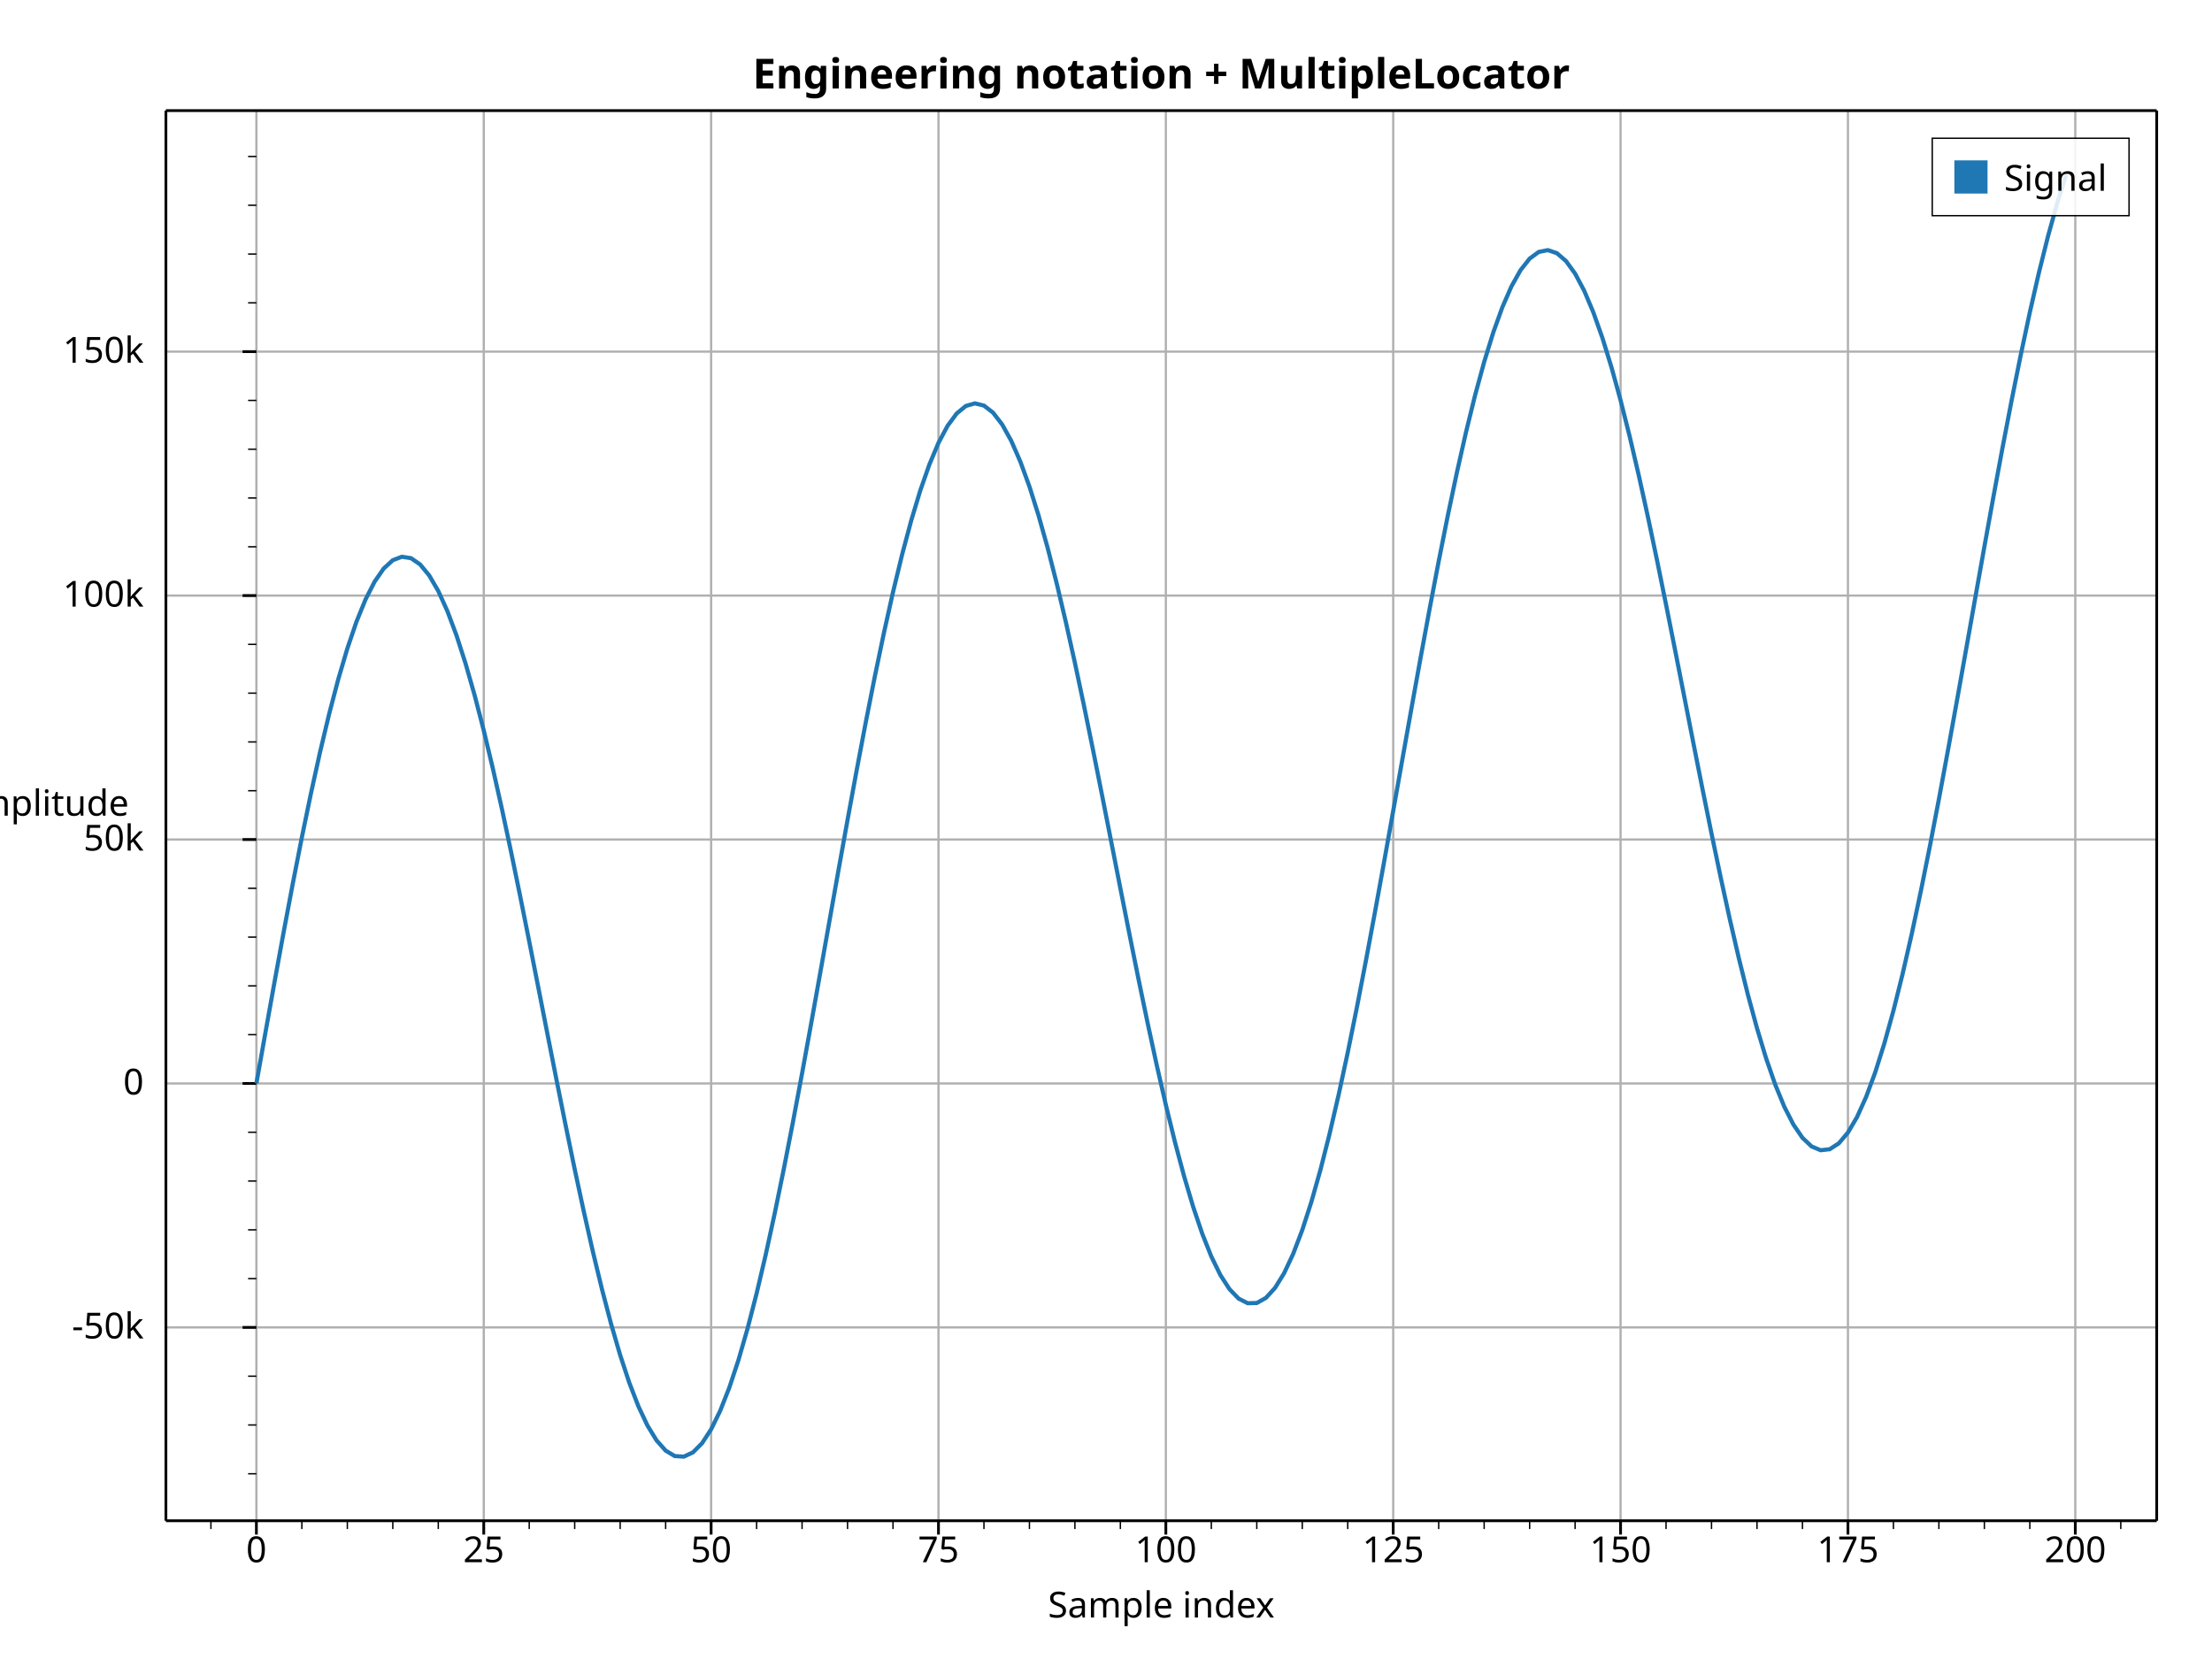
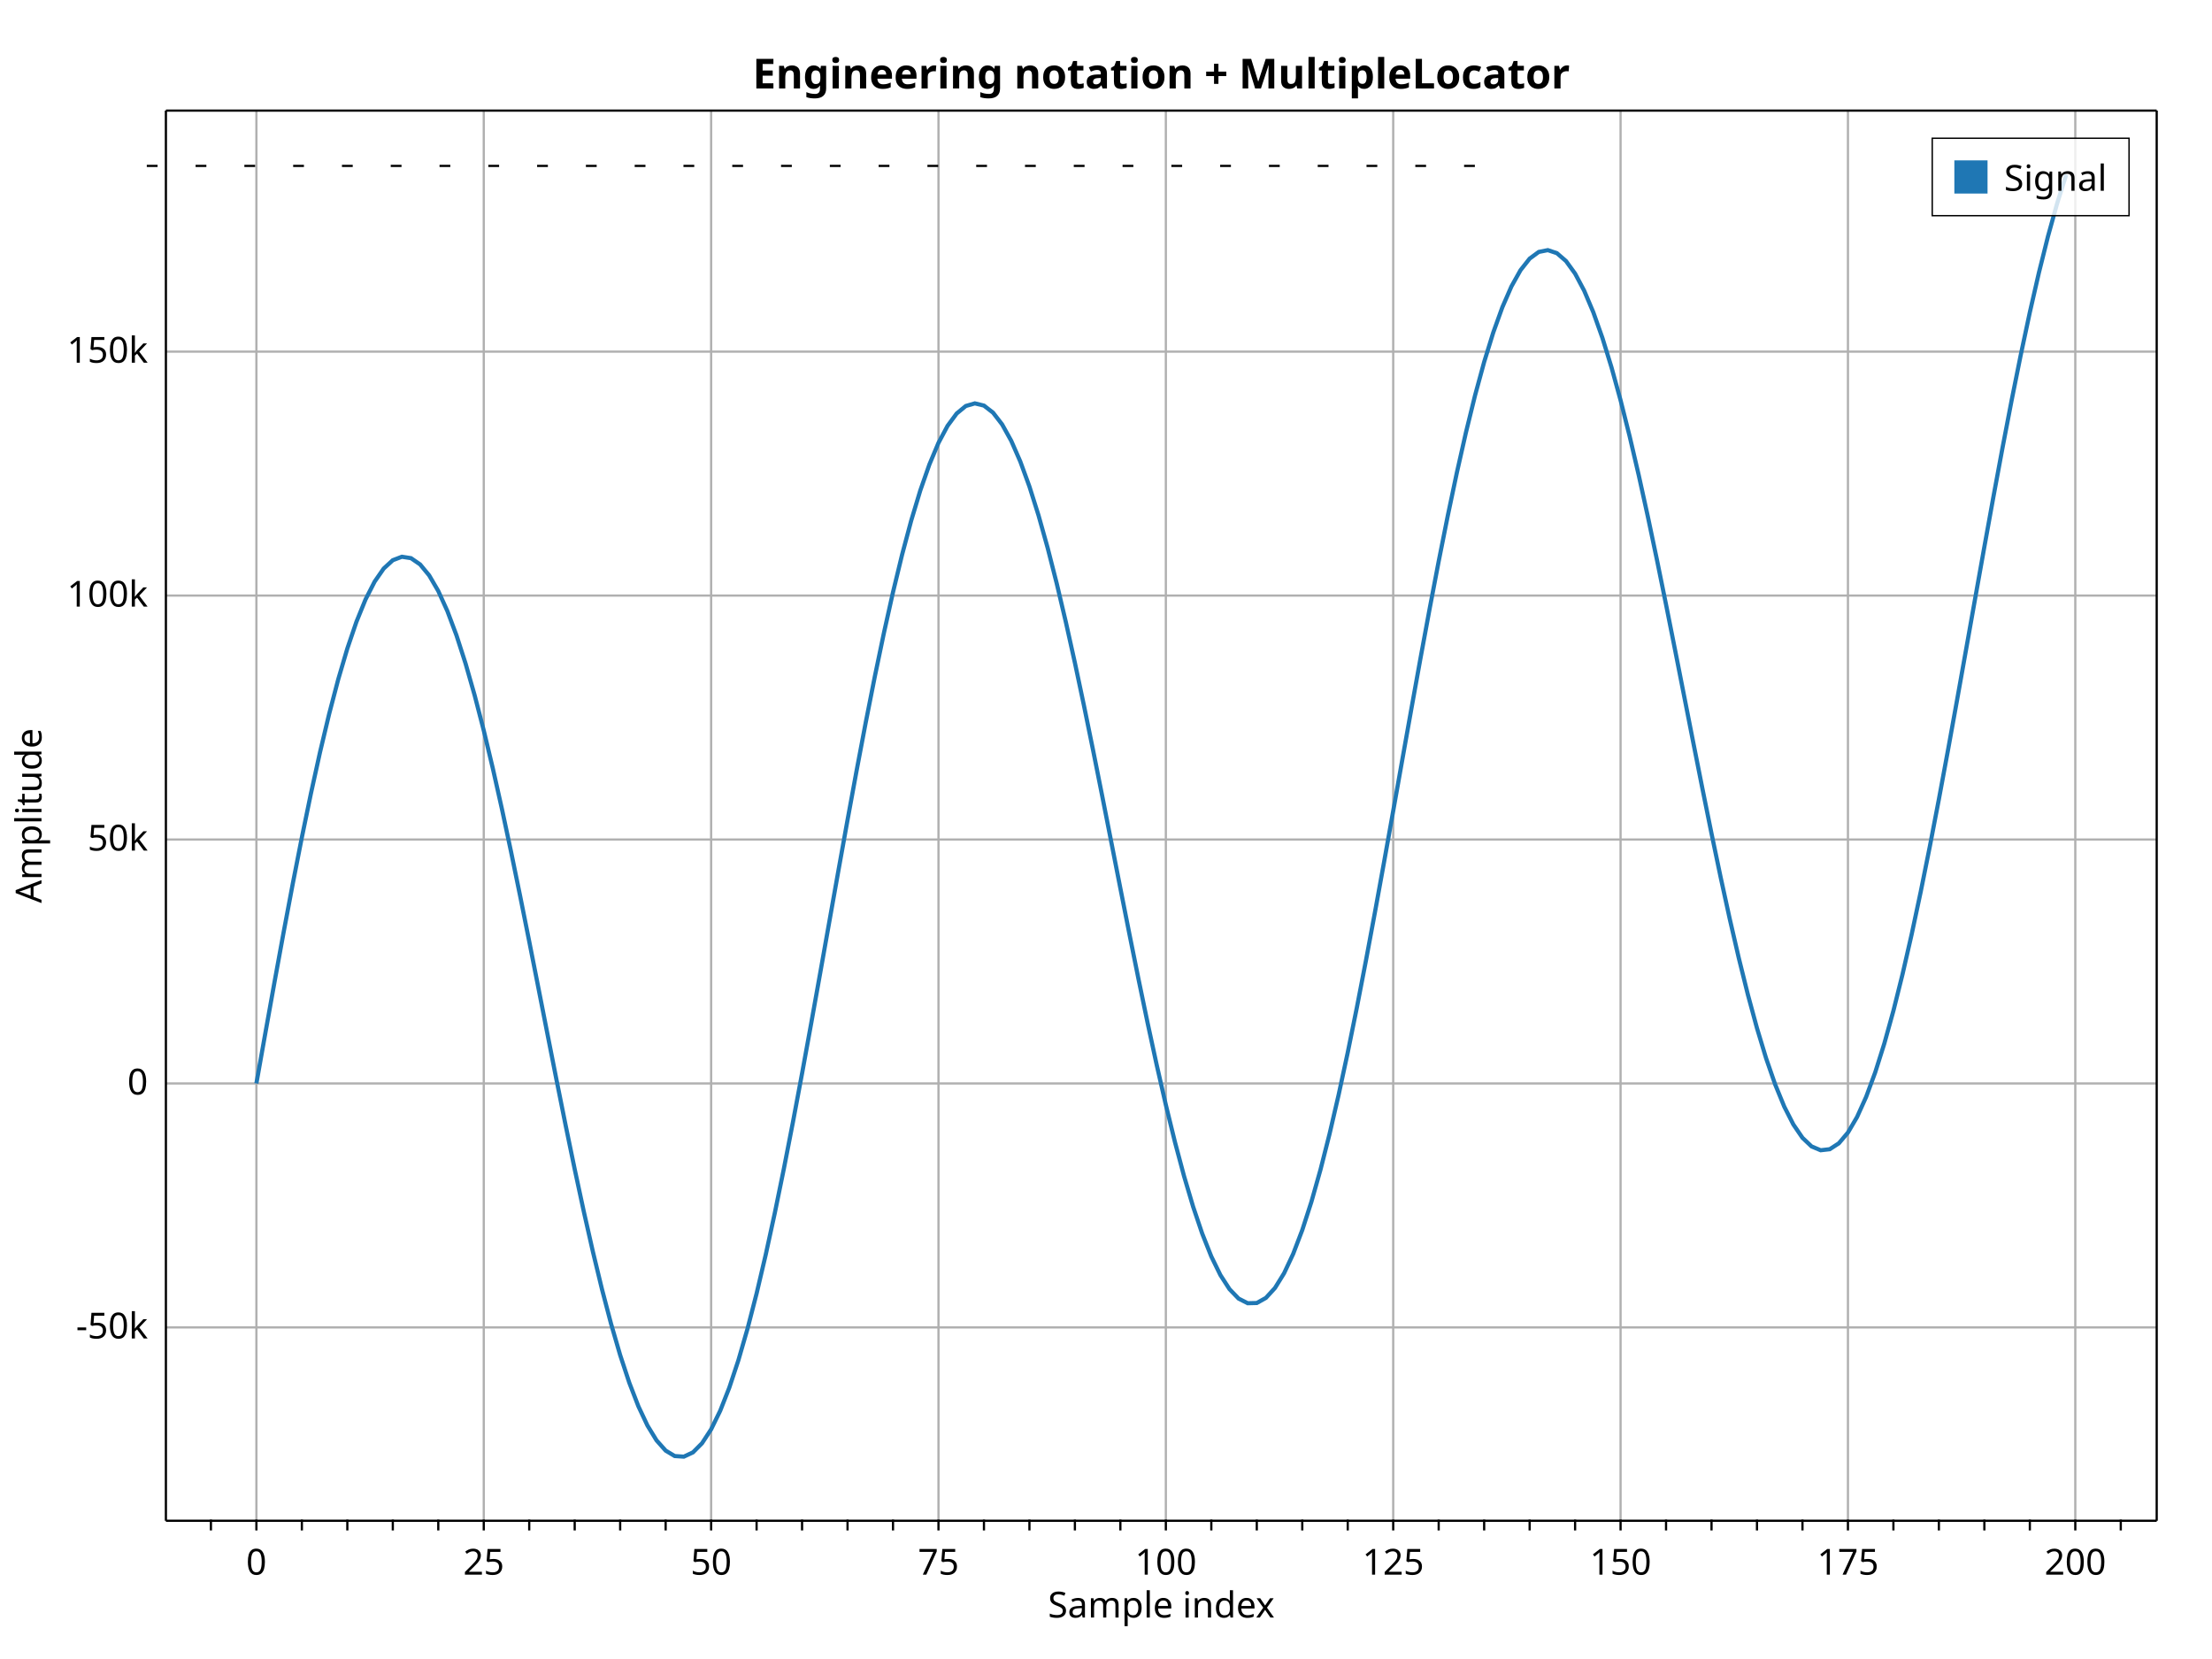
- <svg xmlns="http://www.w3.org/2000/svg" viewBox="0 0 800 600" width="800" height="600">
+ <svg xmlns="http://www.w3.org/2000/svg" viewBox="0 0 800 600" width="800" height="600" role="img" aria-labelledby="chart-title">
  <rect x="0" y="0" width="800" height="600" fill="#FFFFFF" />
  <rect x="60" y="40" width="720" height="510" fill="#FFFFFF" />
  <line x1="92.727" y1="40" x2="92.727" y2="550" stroke="#B0B0B0" stroke-width="0.8" />
  <line x1="174.957" y1="40" x2="174.957" y2="550" stroke="#B0B0B0" stroke-width="0.8" />
  <line x1="257.186" y1="40" x2="257.186" y2="550" stroke="#B0B0B0" stroke-width="0.8" />
  <line x1="339.415" y1="40" x2="339.415" y2="550" stroke="#B0B0B0" stroke-width="0.8" />
  <line x1="421.645" y1="40" x2="421.645" y2="550" stroke="#B0B0B0" stroke-width="0.8" />
  <line x1="503.874" y1="40" x2="503.874" y2="550" stroke="#B0B0B0" stroke-width="0.8" />
  <line x1="586.103" y1="40" x2="586.103" y2="550" stroke="#B0B0B0" stroke-width="0.8" />
  <line x1="668.333" y1="40" x2="668.333" y2="550" stroke="#B0B0B0" stroke-width="0.8" />
  <line x1="750.562" y1="40" x2="750.562" y2="550" stroke="#B0B0B0" stroke-width="0.8" />
  <line x1="60" y1="480.072" x2="780" y2="480.072" stroke="#B0B0B0" stroke-width="0.8" />
  <line x1="60" y1="391.847" x2="780" y2="391.847" stroke="#B0B0B0" stroke-width="0.8" />
  <line x1="60" y1="303.621" x2="780" y2="303.621" stroke="#B0B0B0" stroke-width="0.8" />
  <line x1="60" y1="215.396" x2="780" y2="215.396" stroke="#B0B0B0" stroke-width="0.8" />
  <line x1="60" y1="127.171" x2="780" y2="127.171" stroke="#B0B0B0" stroke-width="0.8" />
-   <line x1="92.727" y1="550" x2="92.727" y2="555" stroke="#000000" stroke-width="1" />
-   <text x="92.727" y="565" font-family="sans-serif" font-size="13" text-anchor="middle" fill="#000000">0</text>
-   <line x1="174.957" y1="550" x2="174.957" y2="555" stroke="#000000" stroke-width="1" />
-   <text x="174.957" y="565" font-family="sans-serif" font-size="13" text-anchor="middle" fill="#000000">25</text>
-   <line x1="257.186" y1="550" x2="257.186" y2="555" stroke="#000000" stroke-width="1" />
-   <text x="257.186" y="565" font-family="sans-serif" font-size="13" text-anchor="middle" fill="#000000">50</text>
-   <line x1="339.415" y1="550" x2="339.415" y2="555" stroke="#000000" stroke-width="1" />
-   <text x="339.415" y="565" font-family="sans-serif" font-size="13" text-anchor="middle" fill="#000000">75</text>
-   <line x1="421.645" y1="550" x2="421.645" y2="555" stroke="#000000" stroke-width="1" />
-   <text x="421.645" y="565" font-family="sans-serif" font-size="13" text-anchor="middle" fill="#000000">100</text>
-   <line x1="503.874" y1="550" x2="503.874" y2="555" stroke="#000000" stroke-width="1" />
-   <text x="503.874" y="565" font-family="sans-serif" font-size="13" text-anchor="middle" fill="#000000">125</text>
-   <line x1="586.103" y1="550" x2="586.103" y2="555" stroke="#000000" stroke-width="1" />
-   <text x="586.103" y="565" font-family="sans-serif" font-size="13" text-anchor="middle" fill="#000000">150</text>
-   <line x1="668.333" y1="550" x2="668.333" y2="555" stroke="#000000" stroke-width="1" />
-   <text x="668.333" y="565" font-family="sans-serif" font-size="13" text-anchor="middle" fill="#000000">175</text>
-   <line x1="750.562" y1="550" x2="750.562" y2="555" stroke="#000000" stroke-width="1" />
-   <text x="750.562" y="565" font-family="sans-serif" font-size="13" text-anchor="middle" fill="#000000">200</text>
-   <line x1="76.281" y1="550" x2="76.281" y2="553" stroke="#000000" stroke-width="0.5" />
-   <line x1="109.173" y1="550" x2="109.173" y2="553" stroke="#000000" stroke-width="0.5" />
-   <line x1="125.619" y1="550" x2="125.619" y2="553" stroke="#000000" stroke-width="0.5" />
-   <line x1="142.065" y1="550" x2="142.065" y2="553" stroke="#000000" stroke-width="0.5" />
-   <line x1="158.511" y1="550" x2="158.511" y2="553" stroke="#000000" stroke-width="0.5" />
-   <line x1="191.402" y1="550" x2="191.402" y2="553" stroke="#000000" stroke-width="0.5" />
-   <line x1="207.848" y1="550" x2="207.848" y2="553" stroke="#000000" stroke-width="0.5" />
-   <line x1="224.294" y1="550" x2="224.294" y2="553" stroke="#000000" stroke-width="0.5" />
-   <line x1="240.74" y1="550" x2="240.74" y2="553" stroke="#000000" stroke-width="0.5" />
-   <line x1="273.632" y1="550" x2="273.632" y2="553" stroke="#000000" stroke-width="0.5" />
-   <line x1="290.078" y1="550" x2="290.078" y2="553" stroke="#000000" stroke-width="0.5" />
-   <line x1="306.524" y1="550" x2="306.524" y2="553" stroke="#000000" stroke-width="0.5" />
-   <line x1="322.969" y1="550" x2="322.969" y2="553" stroke="#000000" stroke-width="0.5" />
-   <line x1="355.861" y1="550" x2="355.861" y2="553" stroke="#000000" stroke-width="0.5" />
-   <line x1="372.307" y1="550" x2="372.307" y2="553" stroke="#000000" stroke-width="0.5" />
-   <line x1="388.753" y1="550" x2="388.753" y2="553" stroke="#000000" stroke-width="0.5" />
-   <line x1="405.199" y1="550" x2="405.199" y2="553" stroke="#000000" stroke-width="0.5" />
-   <line x1="438.09" y1="550" x2="438.09" y2="553" stroke="#000000" stroke-width="0.5" />
-   <line x1="454.536" y1="550" x2="454.536" y2="553" stroke="#000000" stroke-width="0.5" />
-   <line x1="470.982" y1="550" x2="470.982" y2="553" stroke="#000000" stroke-width="0.5" />
-   <line x1="487.428" y1="550" x2="487.428" y2="553" stroke="#000000" stroke-width="0.5" />
-   <line x1="520.32" y1="550" x2="520.32" y2="553" stroke="#000000" stroke-width="0.5" />
-   <line x1="536.766" y1="550" x2="536.766" y2="553" stroke="#000000" stroke-width="0.5" />
-   <line x1="553.212" y1="550" x2="553.212" y2="553" stroke="#000000" stroke-width="0.5" />
-   <line x1="569.657" y1="550" x2="569.657" y2="553" stroke="#000000" stroke-width="0.5" />
-   <line x1="602.549" y1="550" x2="602.549" y2="553" stroke="#000000" stroke-width="0.5" />
-   <line x1="618.995" y1="550" x2="618.995" y2="553" stroke="#000000" stroke-width="0.5" />
-   <line x1="635.441" y1="550" x2="635.441" y2="553" stroke="#000000" stroke-width="0.5" />
-   <line x1="651.887" y1="550" x2="651.887" y2="553" stroke="#000000" stroke-width="0.5" />
-   <line x1="684.778" y1="550" x2="684.778" y2="553" stroke="#000000" stroke-width="0.5" />
-   <line x1="701.224" y1="550" x2="701.224" y2="553" stroke="#000000" stroke-width="0.5" />
-   <line x1="717.67" y1="550" x2="717.67" y2="553" stroke="#000000" stroke-width="0.5" />
-   <line x1="734.116" y1="550" x2="734.116" y2="553" stroke="#000000" stroke-width="0.5" />
-   <line x1="767.008" y1="550" x2="767.008" y2="553" stroke="#000000" stroke-width="0.5" />
-   <line x1="87.727" y1="480.072" x2="92.727" y2="480.072" stroke="#000000" stroke-width="1" />
-   <text x="52" y="484.072" font-family="sans-serif" font-size="13" text-anchor="end" fill="#000000">-50k</text>
-   <line x1="87.727" y1="391.847" x2="92.727" y2="391.847" stroke="#000000" stroke-width="1" />
-   <text x="52" y="395.847" font-family="sans-serif" font-size="13" text-anchor="end" fill="#000000">0</text>
-   <line x1="87.727" y1="303.621" x2="92.727" y2="303.621" stroke="#000000" stroke-width="1" />
-   <text x="52" y="307.621" font-family="sans-serif" font-size="13" text-anchor="end" fill="#000000">50k</text>
-   <line x1="87.727" y1="215.396" x2="92.727" y2="215.396" stroke="#000000" stroke-width="1" />
-   <text x="52" y="219.396" font-family="sans-serif" font-size="13" text-anchor="end" fill="#000000">100k</text>
-   <line x1="87.727" y1="127.171" x2="92.727" y2="127.171" stroke="#000000" stroke-width="1" />
-   <text x="52" y="131.171" font-family="sans-serif" font-size="13" text-anchor="end" fill="#000000">150k</text>
-   <line x1="89.727" y1="533.008" x2="92.727" y2="533.008" stroke="#000000" stroke-width="0.5" />
-   <line x1="89.727" y1="515.362" x2="92.727" y2="515.362" stroke="#000000" stroke-width="0.5" />
-   <line x1="89.727" y1="497.717" x2="92.727" y2="497.717" stroke="#000000" stroke-width="0.5" />
-   <line x1="89.727" y1="462.427" x2="92.727" y2="462.427" stroke="#000000" stroke-width="0.5" />
-   <line x1="89.727" y1="444.782" x2="92.727" y2="444.782" stroke="#000000" stroke-width="0.5" />
-   <line x1="89.727" y1="427.137" x2="92.727" y2="427.137" stroke="#000000" stroke-width="0.5" />
-   <line x1="89.727" y1="409.492" x2="92.727" y2="409.492" stroke="#000000" stroke-width="0.5" />
-   <line x1="89.727" y1="374.202" x2="92.727" y2="374.202" stroke="#000000" stroke-width="0.5" />
-   <line x1="89.727" y1="356.557" x2="92.727" y2="356.557" stroke="#000000" stroke-width="0.5" />
-   <line x1="89.727" y1="338.912" x2="92.727" y2="338.912" stroke="#000000" stroke-width="0.5" />
-   <line x1="89.727" y1="321.267" x2="92.727" y2="321.267" stroke="#000000" stroke-width="0.5" />
-   <line x1="89.727" y1="285.976" x2="92.727" y2="285.976" stroke="#000000" stroke-width="0.5" />
-   <line x1="89.727" y1="268.331" x2="92.727" y2="268.331" stroke="#000000" stroke-width="0.5" />
-   <line x1="89.727" y1="250.686" x2="92.727" y2="250.686" stroke="#000000" stroke-width="0.5" />
-   <line x1="89.727" y1="233.041" x2="92.727" y2="233.041" stroke="#000000" stroke-width="0.5" />
-   <line x1="89.727" y1="197.751" x2="92.727" y2="197.751" stroke="#000000" stroke-width="0.5" />
-   <line x1="89.727" y1="180.106" x2="92.727" y2="180.106" stroke="#000000" stroke-width="0.5" />
-   <line x1="89.727" y1="162.461" x2="92.727" y2="162.461" stroke="#000000" stroke-width="0.5" />
-   <line x1="89.727" y1="144.816" x2="92.727" y2="144.816" stroke="#000000" stroke-width="0.5" />
-   <line x1="89.727" y1="109.526" x2="92.727" y2="109.526" stroke="#000000" stroke-width="0.5" />
-   <line x1="89.727" y1="91.88" x2="92.727" y2="91.88" stroke="#000000" stroke-width="0.5" />
-   <line x1="89.727" y1="74.235" x2="92.727" y2="74.235" stroke="#000000" stroke-width="0.5" />
-   <line x1="89.727" y1="56.59" x2="92.727" y2="56.59" stroke="#000000" stroke-width="0.5" />
-   <polyline points="92.727,391.847 96.016,373.349 99.306,355.027 102.595,337.055 105.884,319.605 109.173,302.841 112.462,286.922 115.751,271.998 119.041,258.211 122.33,245.688 125.619,234.546 128.908,224.888 132.197,216.801 135.487,210.357 138.776,205.612 142.065,202.604 145.354,201.355 148.643,201.868 151.932,204.13 155.222,208.109 158.511,213.756 161.8,221.006 165.089,229.777 168.378,239.975 171.667,251.487 174.957,264.19 178.246,277.948 181.535,292.614 184.824,308.035 188.113,324.046 191.402,340.479 194.692,357.16 197.981,373.915 201.27,390.567 204.559,406.941 207.848,422.864 211.138,438.169 214.427,452.693 217.716,466.284 221.005,478.796 224.294,490.095 227.583,500.06 230.873,508.582 234.162,515.568 237.451,520.939 240.74,524.631 244.029,526.601 247.318,526.818 250.608,525.273 253.897,521.971 257.186,516.937 260.475,510.213 263.764,501.856 267.053,491.942 270.343,480.56 273.632,467.816 276.921,453.828 280.21,438.727 283.499,422.656 286.788,405.765 290.078,388.215 293.367,370.172 296.656,351.808 299.945,333.298 303.234,314.817 306.524,296.542 309.813,278.646 313.102,261.3 316.391,244.667 319.68,228.905 322.969,214.163 326.259,200.58 329.548,188.281 332.837,177.382 336.126,167.982 339.415,160.167 342.704,154.005 345.994,149.55 349.283,146.837 352.572,145.885 355.861,146.693 359.15,149.246 362.439,153.509 365.729,159.431 369.018,166.943 372.307,175.962 375.596,186.388 378.885,198.109 382.175,210.999 385.464,224.921 388.753,239.725 392.042,255.257 395.331,271.35 398.62,287.837 401.91,304.543 405.199,321.293 408.488,337.911 411.777,354.221 415.066,370.052 418.355,385.236 421.645,399.614 424.934,413.033 428.223,425.35 431.512,436.433 434.801,446.163 438.09,454.433 441.38,461.152 444.669,466.245 447.958,469.65 451.247,471.327 454.536,471.248 457.825,469.406 461.115,465.811 464.404,460.49 467.693,453.486 470.982,444.862 474.271,434.694 477.561,423.076 480.85,410.114 484.139,395.929 487.428,380.655 490.717,364.435 494.006,347.422 497.296,329.777 500.585,311.668 503.874,293.268 507.163,274.75 510.452,256.292 513.741,238.068 517.031,220.253 520.32,203.015 523.609,186.518 526.898,170.917 530.187,156.361 533.476,142.985 536.766,130.914 540.055,120.261 543.344,111.122 546.633,103.58 549.922,97.702 553.212,93.538 556.501,91.12 559.79,90.464 563.079,91.568 566.368,94.411 569.657,98.957 572.947,105.151 576.236,112.923 579.525,122.186 582.814,132.838 586.103,144.765 589.392,157.838 592.682,171.919 595.971,186.857 599.26,202.494 602.549,218.666 605.838,235.202 609.127,251.928 612.417,268.668 615.706,285.246 618.995,301.487 622.284,317.221 625.573,332.281 628.862,346.508 632.152,359.752 635.441,371.87 638.73,382.734 642.019,392.225 645.308,400.24 648.598,406.691 651.887,411.503 655.176,414.62 658.465,416.003 661.754,415.628 665.043,413.49 668.333,409.602 671.622,403.995 674.911,396.714 678.2,387.824 681.489,377.406 684.778,365.553 688.068,352.377 691.357,338 694.646,322.556 697.935,306.192 701.224,289.061 704.513,271.326 707.803,253.156 711.092,234.724 714.381,216.204 717.67,197.773 720.959,179.606 724.249,161.876 727.538,144.751 730.827,128.394 734.116,112.959 737.405,98.592 740.694,85.427 743.984,73.587 747.273,63.182" fill="none" stroke="#1F77B4" stroke-width="1.5" />
-   <g class="spine">
-     <line x1="60" y1="550" x2="780" y2="550" stroke="#000000" stroke-width="1" />
+   <line x1="92.727" y1="549.6" x2="92.727" y2="553.5" stroke="#000000" stroke-width="0.8" />
+   <text x="92.727" y="569.5" font-family="sans-serif" font-size="13" text-anchor="middle" fill="#000000">0</text>
+   <line x1="174.957" y1="549.6" x2="174.957" y2="553.5" stroke="#000000" stroke-width="0.8" />
+   <text x="174.957" y="569.5" font-family="sans-serif" font-size="13" text-anchor="middle" fill="#000000">25</text>
+   <line x1="257.186" y1="549.6" x2="257.186" y2="553.5" stroke="#000000" stroke-width="0.8" />
+   <text x="257.186" y="569.5" font-family="sans-serif" font-size="13" text-anchor="middle" fill="#000000">50</text>
+   <line x1="339.415" y1="549.6" x2="339.415" y2="553.5" stroke="#000000" stroke-width="0.8" />
+   <text x="339.415" y="569.5" font-family="sans-serif" font-size="13" text-anchor="middle" fill="#000000">75</text>
+   <line x1="421.645" y1="549.6" x2="421.645" y2="553.5" stroke="#000000" stroke-width="0.8" />
+   <text x="421.645" y="569.5" font-family="sans-serif" font-size="13" text-anchor="middle" fill="#000000">100</text>
+   <line x1="503.874" y1="549.6" x2="503.874" y2="553.5" stroke="#000000" stroke-width="0.8" />
+   <text x="503.874" y="569.5" font-family="sans-serif" font-size="13" text-anchor="middle" fill="#000000">125</text>
+   <line x1="586.103" y1="549.6" x2="586.103" y2="553.5" stroke="#000000" stroke-width="0.8" />
+   <text x="586.103" y="569.5" font-family="sans-serif" font-size="13" text-anchor="middle" fill="#000000">150</text>
+   <line x1="668.333" y1="549.6" x2="668.333" y2="553.5" stroke="#000000" stroke-width="0.8" />
+   <text x="668.333" y="569.5" font-family="sans-serif" font-size="13" text-anchor="middle" fill="#000000">175</text>
+   <line x1="750.562" y1="549.6" x2="750.562" y2="553.5" stroke="#000000" stroke-width="0.8" />
+   <text x="750.562" y="569.5" font-family="sans-serif" font-size="13" text-anchor="middle" fill="#000000">200</text>
+   <line x1="76.281" y1="549.6" x2="76.281" y2="553.5" stroke="#000000" stroke-width="0.8" />
+   <line x1="109.173" y1="549.6" x2="109.173" y2="553.5" stroke="#000000" stroke-width="0.8" />
+   <line x1="125.619" y1="549.6" x2="125.619" y2="553.5" stroke="#000000" stroke-width="0.8" />
+   <line x1="142.065" y1="549.6" x2="142.065" y2="553.5" stroke="#000000" stroke-width="0.8" />
+   <line x1="158.511" y1="549.6" x2="158.511" y2="553.5" stroke="#000000" stroke-width="0.8" />
+   <line x1="191.402" y1="549.6" x2="191.402" y2="553.5" stroke="#000000" stroke-width="0.8" />
+   <line x1="207.848" y1="549.6" x2="207.848" y2="553.5" stroke="#000000" stroke-width="0.8" />
+   <line x1="224.294" y1="549.6" x2="224.294" y2="553.5" stroke="#000000" stroke-width="0.8" />
+   <line x1="240.74" y1="549.6" x2="240.74" y2="553.5" stroke="#000000" stroke-width="0.8" />
+   <line x1="273.632" y1="549.6" x2="273.632" y2="553.5" stroke="#000000" stroke-width="0.8" />
+   <line x1="290.078" y1="549.6" x2="290.078" y2="553.5" stroke="#000000" stroke-width="0.8" />
+   <line x1="306.524" y1="549.6" x2="306.524" y2="553.5" stroke="#000000" stroke-width="0.8" />
+   <line x1="322.969" y1="549.6" x2="322.969" y2="553.5" stroke="#000000" stroke-width="0.8" />
+   <line x1="355.861" y1="549.6" x2="355.861" y2="553.5" stroke="#000000" stroke-width="0.8" />
+   <line x1="372.307" y1="549.6" x2="372.307" y2="553.5" stroke="#000000" stroke-width="0.8" />
+   <line x1="388.753" y1="549.6" x2="388.753" y2="553.5" stroke="#000000" stroke-width="0.8" />
+   <line x1="405.199" y1="549.6" x2="405.199" y2="553.5" stroke="#000000" stroke-width="0.8" />
+   <line x1="438.09" y1="549.6" x2="438.09" y2="553.5" stroke="#000000" stroke-width="0.8" />
+   <line x1="454.536" y1="549.6" x2="454.536" y2="553.5" stroke="#000000" stroke-width="0.8" />
+   <line x1="470.982" y1="549.6" x2="470.982" y2="553.5" stroke="#000000" stroke-width="0.8" />
+   <line x1="487.428" y1="549.6" x2="487.428" y2="553.5" stroke="#000000" stroke-width="0.8" />
+   <line x1="520.32" y1="549.6" x2="520.32" y2="553.5" stroke="#000000" stroke-width="0.8" />
+   <line x1="536.766" y1="549.6" x2="536.766" y2="553.5" stroke="#000000" stroke-width="0.8" />
+   <line x1="553.212" y1="549.6" x2="553.212" y2="553.5" stroke="#000000" stroke-width="0.8" />
+   <line x1="569.657" y1="549.6" x2="569.657" y2="553.5" stroke="#000000" stroke-width="0.8" />
+   <line x1="602.549" y1="549.6" x2="602.549" y2="553.5" stroke="#000000" stroke-width="0.8" />
+   <line x1="618.995" y1="549.6" x2="618.995" y2="553.5" stroke="#000000" stroke-width="0.8" />
+   <line x1="635.441" y1="549.6" x2="635.441" y2="553.5" stroke="#000000" stroke-width="0.8" />
+   <line x1="651.887" y1="549.6" x2="651.887" y2="553.5" stroke="#000000" stroke-width="0.8" />
+   <line x1="684.778" y1="549.6" x2="684.778" y2="553.5" stroke="#000000" stroke-width="0.8" />
+   <line x1="701.224" y1="549.6" x2="701.224" y2="553.5" stroke="#000000" stroke-width="0.8" />
+   <line x1="717.67" y1="549.6" x2="717.67" y2="553.5" stroke="#000000" stroke-width="0.8" />
+   <line x1="734.116" y1="549.6" x2="734.116" y2="553.5" stroke="#000000" stroke-width="0.8" />
+   <line x1="767.008" y1="549.6" x2="767.008" y2="553.5" stroke="#000000" stroke-width="0.8" />
+   <line x1="476.572" y1="60" x2="480.472" y2="60" stroke="#000000" stroke-width="0.8" />
+   <text x="53.5" y="484.072" font-family="sans-serif" font-size="13" text-anchor="end" fill="#000000">-50k</text>
+   <line x1="388.347" y1="60" x2="392.247" y2="60" stroke="#000000" stroke-width="0.8" />
+   <text x="53.5" y="395.847" font-family="sans-serif" font-size="13" text-anchor="end" fill="#000000">0</text>
+   <line x1="300.121" y1="60" x2="304.021" y2="60" stroke="#000000" stroke-width="0.8" />
+   <text x="53.5" y="307.621" font-family="sans-serif" font-size="13" text-anchor="end" fill="#000000">50k</text>
+   <line x1="211.896" y1="60" x2="215.796" y2="60" stroke="#000000" stroke-width="0.8" />
+   <text x="53.5" y="219.396" font-family="sans-serif" font-size="13" text-anchor="end" fill="#000000">100k</text>
+   <line x1="123.671" y1="60" x2="127.571" y2="60" stroke="#000000" stroke-width="0.8" />
+   <text x="53.5" y="131.171" font-family="sans-serif" font-size="13" text-anchor="end" fill="#000000">150k</text>
+   <line x1="529.508" y1="60" x2="533.408" y2="60" stroke="#000000" stroke-width="0.8" />
+   <line x1="511.862" y1="60" x2="515.762" y2="60" stroke="#000000" stroke-width="0.8" />
+   <line x1="494.217" y1="60" x2="498.117" y2="60" stroke="#000000" stroke-width="0.8" />
+   <line x1="458.927" y1="60" x2="462.827" y2="60" stroke="#000000" stroke-width="0.8" />
+   <line x1="441.282" y1="60" x2="445.182" y2="60" stroke="#000000" stroke-width="0.8" />
+   <line x1="423.637" y1="60" x2="427.537" y2="60" stroke="#000000" stroke-width="0.8" />
+   <line x1="405.992" y1="60" x2="409.892" y2="60" stroke="#000000" stroke-width="0.8" />
+   <line x1="370.702" y1="60" x2="374.602" y2="60" stroke="#000000" stroke-width="0.8" />
+   <line x1="353.057" y1="60" x2="356.957" y2="60" stroke="#000000" stroke-width="0.8" />
+   <line x1="335.412" y1="60" x2="339.312" y2="60" stroke="#000000" stroke-width="0.8" />
+   <line x1="317.767" y1="60" x2="321.667" y2="60" stroke="#000000" stroke-width="0.8" />
+   <line x1="282.476" y1="60" x2="286.376" y2="60" stroke="#000000" stroke-width="0.8" />
+   <line x1="264.831" y1="60" x2="268.731" y2="60" stroke="#000000" stroke-width="0.8" />
+   <line x1="247.186" y1="60" x2="251.086" y2="60" stroke="#000000" stroke-width="0.8" />
+   <line x1="229.541" y1="60" x2="233.441" y2="60" stroke="#000000" stroke-width="0.8" />
+   <line x1="194.251" y1="60" x2="198.151" y2="60" stroke="#000000" stroke-width="0.8" />
+   <line x1="176.606" y1="60" x2="180.506" y2="60" stroke="#000000" stroke-width="0.8" />
+   <line x1="158.961" y1="60" x2="162.861" y2="60" stroke="#000000" stroke-width="0.8" />
+   <line x1="141.316" y1="60" x2="145.216" y2="60" stroke="#000000" stroke-width="0.8" />
+   <line x1="106.026" y1="60" x2="109.926" y2="60" stroke="#000000" stroke-width="0.8" />
+   <line x1="88.38" y1="60" x2="92.28" y2="60" stroke="#000000" stroke-width="0.8" />
+   <line x1="70.735" y1="60" x2="74.635" y2="60" stroke="#000000" stroke-width="0.8" />
+   <line x1="53.09" y1="60" x2="56.99" y2="60" stroke="#000000" stroke-width="0.8" />
+   <g class="series" aria-label="Signal">
+     <polyline points="92.727,391.847 96.016,373.349 99.306,355.027 102.595,337.055 105.884,319.605 109.173,302.841 112.462,286.922 115.751,271.998 119.041,258.211 122.33,245.688 125.619,234.546 128.908,224.888 132.197,216.801 135.487,210.357 138.776,205.612 142.065,202.604 145.354,201.355 148.643,201.868 151.932,204.13 155.222,208.109 158.511,213.756 161.8,221.006 165.089,229.777 168.378,239.975 171.667,251.487 174.957,264.19 178.246,277.948 181.535,292.614 184.824,308.035 188.113,324.046 191.402,340.479 194.692,357.16 197.981,373.915 201.27,390.567 204.559,406.941 207.848,422.864 211.138,438.169 214.427,452.693 217.716,466.284 221.005,478.796 224.294,490.095 227.583,500.06 230.873,508.582 234.162,515.568 237.451,520.939 240.74,524.631 244.029,526.601 247.318,526.818 250.608,525.273 253.897,521.971 257.186,516.937 260.475,510.213 263.764,501.856 267.053,491.942 270.343,480.56 273.632,467.816 276.921,453.828 280.21,438.727 283.499,422.656 286.788,405.765 290.078,388.215 293.367,370.172 296.656,351.808 299.945,333.298 303.234,314.817 306.524,296.542 309.813,278.646 313.102,261.3 316.391,244.667 319.68,228.905 322.969,214.163 326.259,200.58 329.548,188.281 332.837,177.382 336.126,167.982 339.415,160.167 342.704,154.005 345.994,149.55 349.283,146.837 352.572,145.885 355.861,146.693 359.15,149.246 362.439,153.509 365.729,159.431 369.018,166.943 372.307,175.962 375.596,186.388 378.885,198.109 382.175,210.999 385.464,224.921 388.753,239.725 392.042,255.257 395.331,271.35 398.62,287.837 401.91,304.543 405.199,321.293 408.488,337.911 411.777,354.221 415.066,370.052 418.355,385.236 421.645,399.614 424.934,413.033 428.223,425.35 431.512,436.433 434.801,446.163 438.09,454.433 441.38,461.152 444.669,466.245 447.958,469.65 451.247,471.327 454.536,471.248 457.825,469.406 461.115,465.811 464.404,460.49 467.693,453.486 470.982,444.862 474.271,434.694 477.561,423.076 480.85,410.114 484.139,395.929 487.428,380.655 490.717,364.435 494.006,347.422 497.296,329.777 500.585,311.668 503.874,293.268 507.163,274.75 510.452,256.292 513.741,238.068 517.031,220.253 520.32,203.015 523.609,186.518 526.898,170.917 530.187,156.361 533.476,142.985 536.766,130.914 540.055,120.261 543.344,111.122 546.633,103.58 549.922,97.702 553.212,93.538 556.501,91.12 559.79,90.464 563.079,91.568 566.368,94.411 569.657,98.957 572.947,105.151 576.236,112.923 579.525,122.186 582.814,132.838 586.103,144.765 589.392,157.838 592.682,171.919 595.971,186.857 599.26,202.494 602.549,218.666 605.838,235.202 609.127,251.928 612.417,268.668 615.706,285.246 618.995,301.487 622.284,317.221 625.573,332.281 628.862,346.508 632.152,359.752 635.441,371.87 638.73,382.734 642.019,392.225 645.308,400.24 648.598,406.691 651.887,411.503 655.176,414.62 658.465,416.003 661.754,415.628 665.043,413.49 668.333,409.602 671.622,403.995 674.911,396.714 678.2,387.824 681.489,377.406 684.778,365.553 688.068,352.377 691.357,338 694.646,322.556 697.935,306.192 701.224,289.061 704.513,271.326 707.803,253.156 711.092,234.724 714.381,216.204 717.67,197.773 720.959,179.606 724.249,161.876 727.538,144.751 730.827,128.394 734.116,112.959 737.405,98.592 740.694,85.427 743.984,73.587 747.273,63.182" fill="none" stroke="#1F77B4" stroke-width="1.5" />
  </g>
  <g class="spine">
-     <line x1="60" y1="40" x2="780" y2="40" stroke="#000000" stroke-width="1" />
+     <line x1="60" y1="550" x2="780" y2="550" stroke="#000000" stroke-width="0.8" />
  </g>
  <g class="spine">
-     <line x1="60" y1="40" x2="60" y2="550" stroke="#000000" stroke-width="1" />
+     <line x1="60" y1="40" x2="780" y2="40" stroke="#000000" stroke-width="0.8" />
  </g>
  <g class="spine">
-     <line x1="780" y1="40" x2="780" y2="550" stroke="#000000" stroke-width="1" />
+     <line x1="60" y1="40" x2="60" y2="550" stroke="#000000" stroke-width="0.8" />
  </g>
-   <rect x="698.82" y="50" width="71.18" height="28" fill="#FFFFFF" fill-opacity="0.863" stroke="#000000" stroke-width="0.5" />
-   <g class="legend">
+   <g class="spine">
+     <line x1="780" y1="40" x2="780" y2="550" stroke="#000000" stroke-width="0.8" />
+   </g>
+   <rect x="698.82" y="50" width="71.18" height="28" fill="#FFFFFF" fill-opacity="0.8" stroke="#000000" stroke-width="0.5" />
+   <g class="legend" aria-label="Chart legend">
    <rect x="706.82" y="58" width="12" height="12" fill="#1F77B4" />
    <text x="724.82" y="69" font-family="sans-serif" font-size="13" text-anchor="start" fill="#000000">Signal</text>
  </g>
  <text x="420" y="32" font-family="sans-serif" font-size="15" text-anchor="middle" font-weight="bold" fill="#000000">Engineering notation + MultipleLocator</text>
  <text x="420" y="585" font-family="sans-serif" font-size="13" text-anchor="middle" fill="#000000">Sample index</text>
-   <text x="15" y="295" font-family="sans-serif" font-size="13" text-anchor="middle" fill="#000000">Amplitude</text>
+   <text x="15" y="295" font-family="sans-serif" font-size="13" text-anchor="middle" transform="rotate(-90,15,295)" fill="#000000">Amplitude</text>
</svg>
